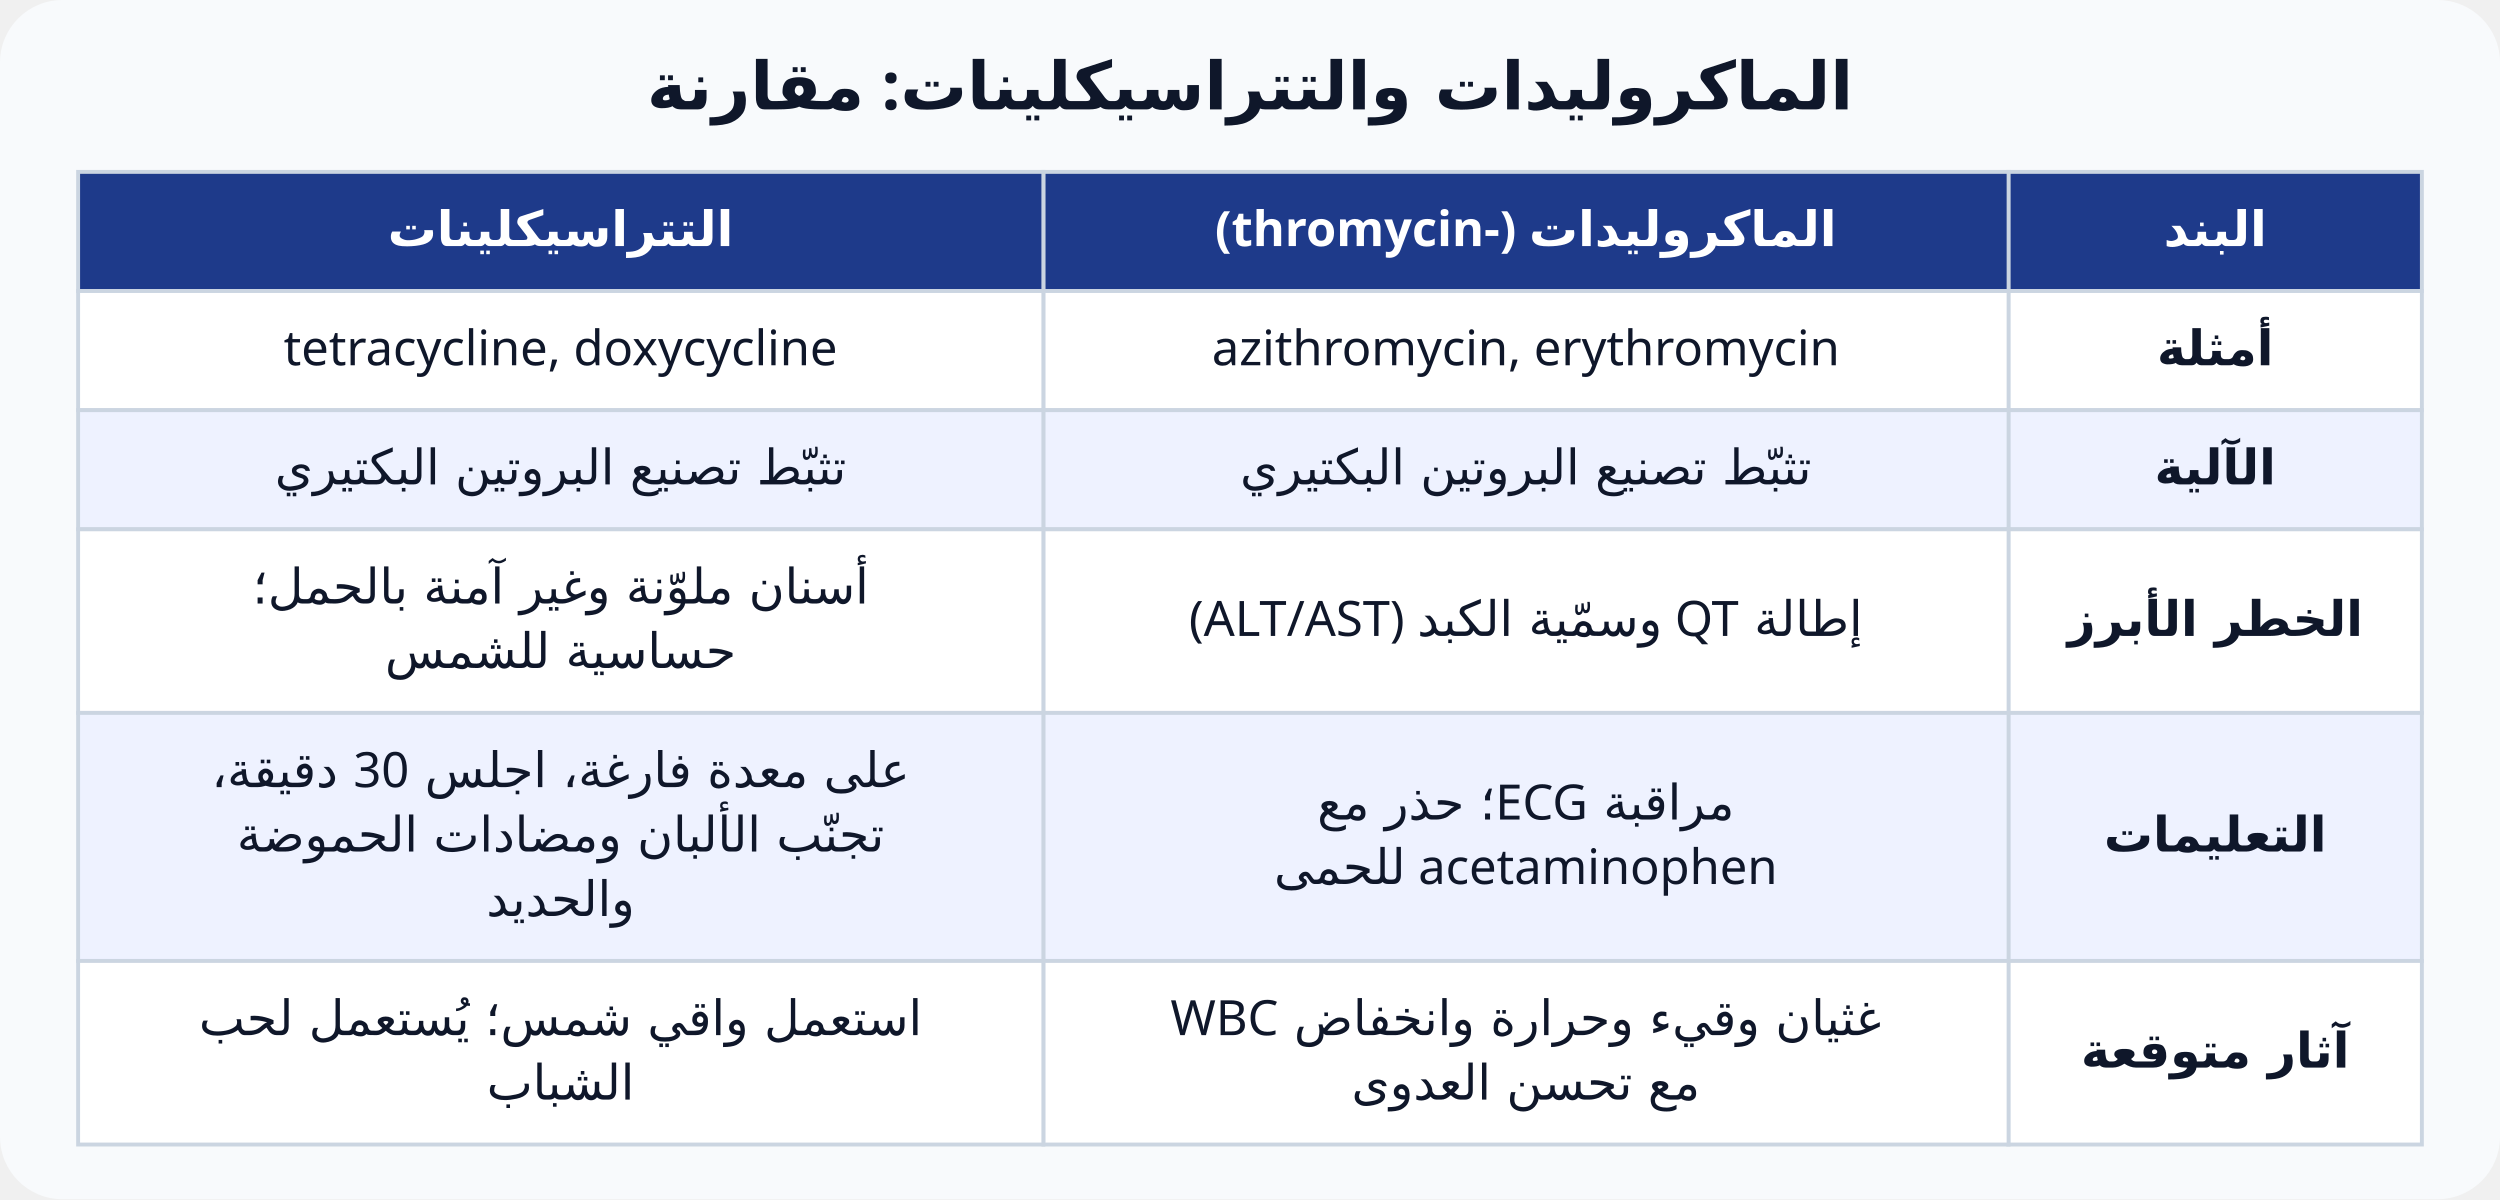
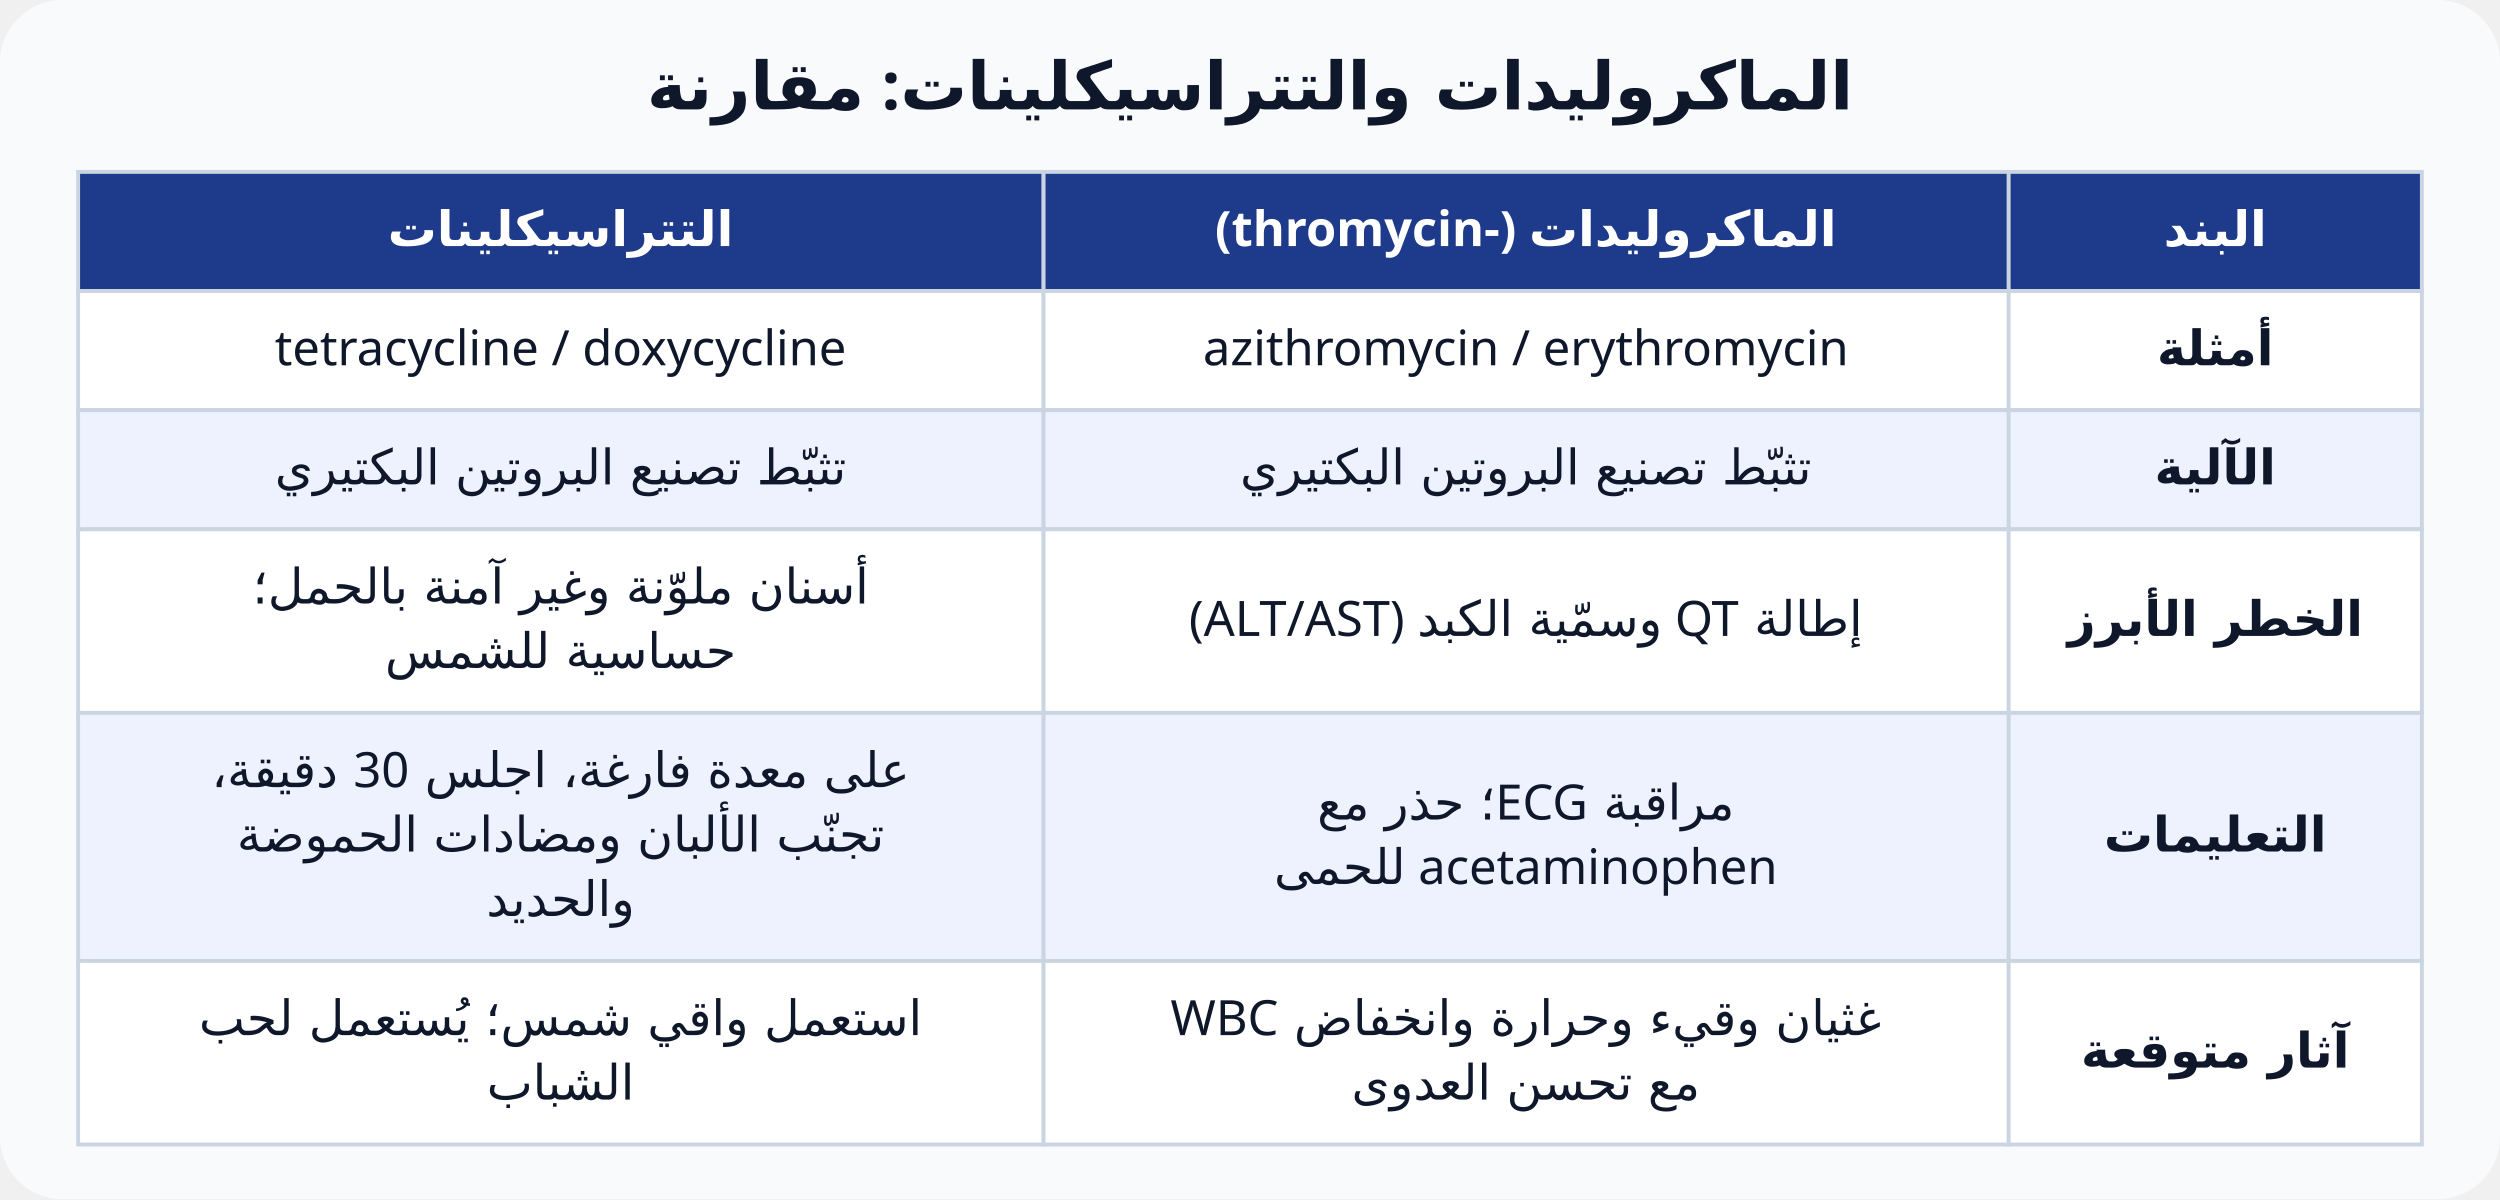
<svg xmlns="http://www.w3.org/2000/svg" viewBox="0 0 640 307" font-family="Cairo, Tahoma, sans-serif" direction="rtl">
  <rect width="640" height="307" rx="16" fill="#f8fafc" />
  <text x="320" y="28" text-anchor="middle" font-size="17" font-weight="800" fill="#0f172a">الماكروليدات والتتراسيكلينات: مقارنة</text>
  <rect x="514.1" y="44" width="105.9" height="30.5" fill="#1e3a8a" stroke="#cbd5e1" />
  <text x="567.1" y="63.0" text-anchor="middle" font-size="12.5" font-weight="700" fill="#fff">البند</text>
  <rect x="267.1" y="44" width="247.1" height="30.5" fill="#1e3a8a" stroke="#cbd5e1" />
  <text x="390.6" y="63.0" text-anchor="middle" font-size="12.5" font-weight="700" fill="#fff">الماكروليدات (-thromycin)</text>
  <rect x="20.0" y="44" width="247.1" height="30.5" fill="#1e3a8a" stroke="#cbd5e1" />
  <text x="143.5" y="63.0" text-anchor="middle" font-size="12.5" font-weight="700" fill="#fff">التتراسيكلينات</text>
  <rect x="514.1" y="74.5" width="105.9" height="30.5" fill="#fff" stroke="#cbd5e1" />
  <text x="567.1" y="93.5" text-anchor="middle" font-size="12.5" font-weight="700" fill="#0f172a">أمثلة</text>
  <rect x="267.1" y="74.5" width="247.1" height="30.5" fill="#fff" stroke="#cbd5e1" />
-   <text x="390.6" y="93.5" text-anchor="middle" font-size="12.5" font-weight="500" fill="#0f172a">azithromycin, erythromycin</text>
+   <text x="390.6" y="93.5" text-anchor="middle" font-size="12.5" font-weight="500" fill="#0f172a">azithromycin / erythromycin</text>
  <rect x="20.0" y="74.5" width="247.1" height="30.5" fill="#fff" stroke="#cbd5e1" />
-   <text x="143.5" y="93.5" text-anchor="middle" font-size="12.5" font-weight="500" fill="#0f172a">tetracycline, doxycycline</text>
+   <text x="143.5" y="93.5" text-anchor="middle" font-size="12.5" font-weight="500" fill="#0f172a">tetracycline / doxycycline</text>
  <rect x="514.1" y="105" width="105.9" height="30.5" fill="#eef2ff" stroke="#cbd5e1" />
  <text x="567.1" y="124.0" text-anchor="middle" font-size="12.5" font-weight="700" fill="#0f172a">الآلية</text>
  <rect x="267.1" y="105" width="247.1" height="30.5" fill="#eef2ff" stroke="#cbd5e1" />
  <text x="390.6" y="124.0" text-anchor="middle" font-size="12.5" font-weight="500" fill="#0f172a">تثبّط تصنيع البروتين البكتيري</text>
  <rect x="20.0" y="105" width="247.1" height="30.5" fill="#eef2ff" stroke="#cbd5e1" />
  <text x="143.5" y="124.0" text-anchor="middle" font-size="12.5" font-weight="500" fill="#0f172a">تثبّط تصنيع البروتين البكتيري</text>
  <rect x="514.1" y="135.5" width="105.9" height="47.0" fill="#fff" stroke="#cbd5e1" />
  <text x="567.1" y="162.8" text-anchor="middle" font-size="12.5" font-weight="700" fill="#0f172a">الخطر الأبرز</text>
  <rect x="267.1" y="135.5" width="247.1" height="47.0" fill="#fff" stroke="#cbd5e1" />
  <text x="390.6" y="162.8" text-anchor="middle" font-size="12.5" font-weight="500" fill="#0f172a">إطالة QT وسمّية الكبد (ALT/AST)</text>
  <rect x="20.0" y="135.5" width="247.1" height="47.0" fill="#fff" stroke="#cbd5e1" />
  <text x="143.5" y="154.5" text-anchor="middle" font-size="12.5" font-weight="500" fill="#0f172a">أسنان ملوّنة وغير آمنة بالحمل؛</text>
  <text x="143.5" y="171.0" text-anchor="middle" font-size="12.5" font-weight="500" fill="#0f172a">حساسية للشمس</text>
  <rect x="514.1" y="182.5" width="105.9" height="63.5" fill="#eef2ff" stroke="#cbd5e1" />
  <text x="567.1" y="218.0" text-anchor="middle" font-size="12.5" font-weight="700" fill="#0f172a">التعليمات</text>
  <rect x="267.1" y="182.5" width="247.1" height="63.5" fill="#eef2ff" stroke="#cbd5e1" />
  <text x="390.6" y="209.8" text-anchor="middle" font-size="12.5" font-weight="500" fill="#0f172a">مراقبة ECG؛ حذر مع</text>
  <text x="390.6" y="226.3" text-anchor="middle" font-size="12.5" font-weight="500" fill="#0f172a">acetaminophen للحمى</text>
  <rect x="20.0" y="182.5" width="247.1" height="63.5" fill="#eef2ff" stroke="#cbd5e1" />
  <text x="143.5" y="201.5" text-anchor="middle" font-size="12.5" font-weight="500" fill="#0f172a">على معدة فارغة، اجلس 30 دقيقة،</text>
  <text x="143.5" y="218.0" text-anchor="middle" font-size="12.5" font-weight="500" fill="#0f172a">تجنّب الألبان ومضادات الحموضة</text>
  <text x="143.5" y="234.5" text-anchor="middle" font-size="12.5" font-weight="500" fill="#0f172a">والحديد</text>
  <rect x="514.1" y="246" width="105.9" height="47.0" fill="#fff" stroke="#cbd5e1" />
  <text x="567.1" y="273.3" text-anchor="middle" font-size="12.5" font-weight="700" fill="#0f172a">آثار متوقعة</text>
  <rect x="267.1" y="246" width="247.1" height="47.0" fill="#fff" stroke="#cbd5e1" />
  <text x="390.6" y="265.0" text-anchor="middle" font-size="12.5" font-weight="500" fill="#0f172a">غثيان وقيء وحرارة وانخفاض WBC</text>
  <text x="390.6" y="281.5" text-anchor="middle" font-size="12.5" font-weight="500" fill="#0f172a">مع تحسن العدوى</text>
  <rect x="20.0" y="246" width="247.1" height="47.0" fill="#fff" stroke="#cbd5e1" />
  <text x="143.5" y="265.0" text-anchor="middle" font-size="12.5" font-weight="500" fill="#0f172a">استعمل واقي شمس؛ يُستعمل لحب</text>
  <text x="143.5" y="281.5" text-anchor="middle" font-size="12.5" font-weight="500" fill="#0f172a">الشباب</text>
</svg>
